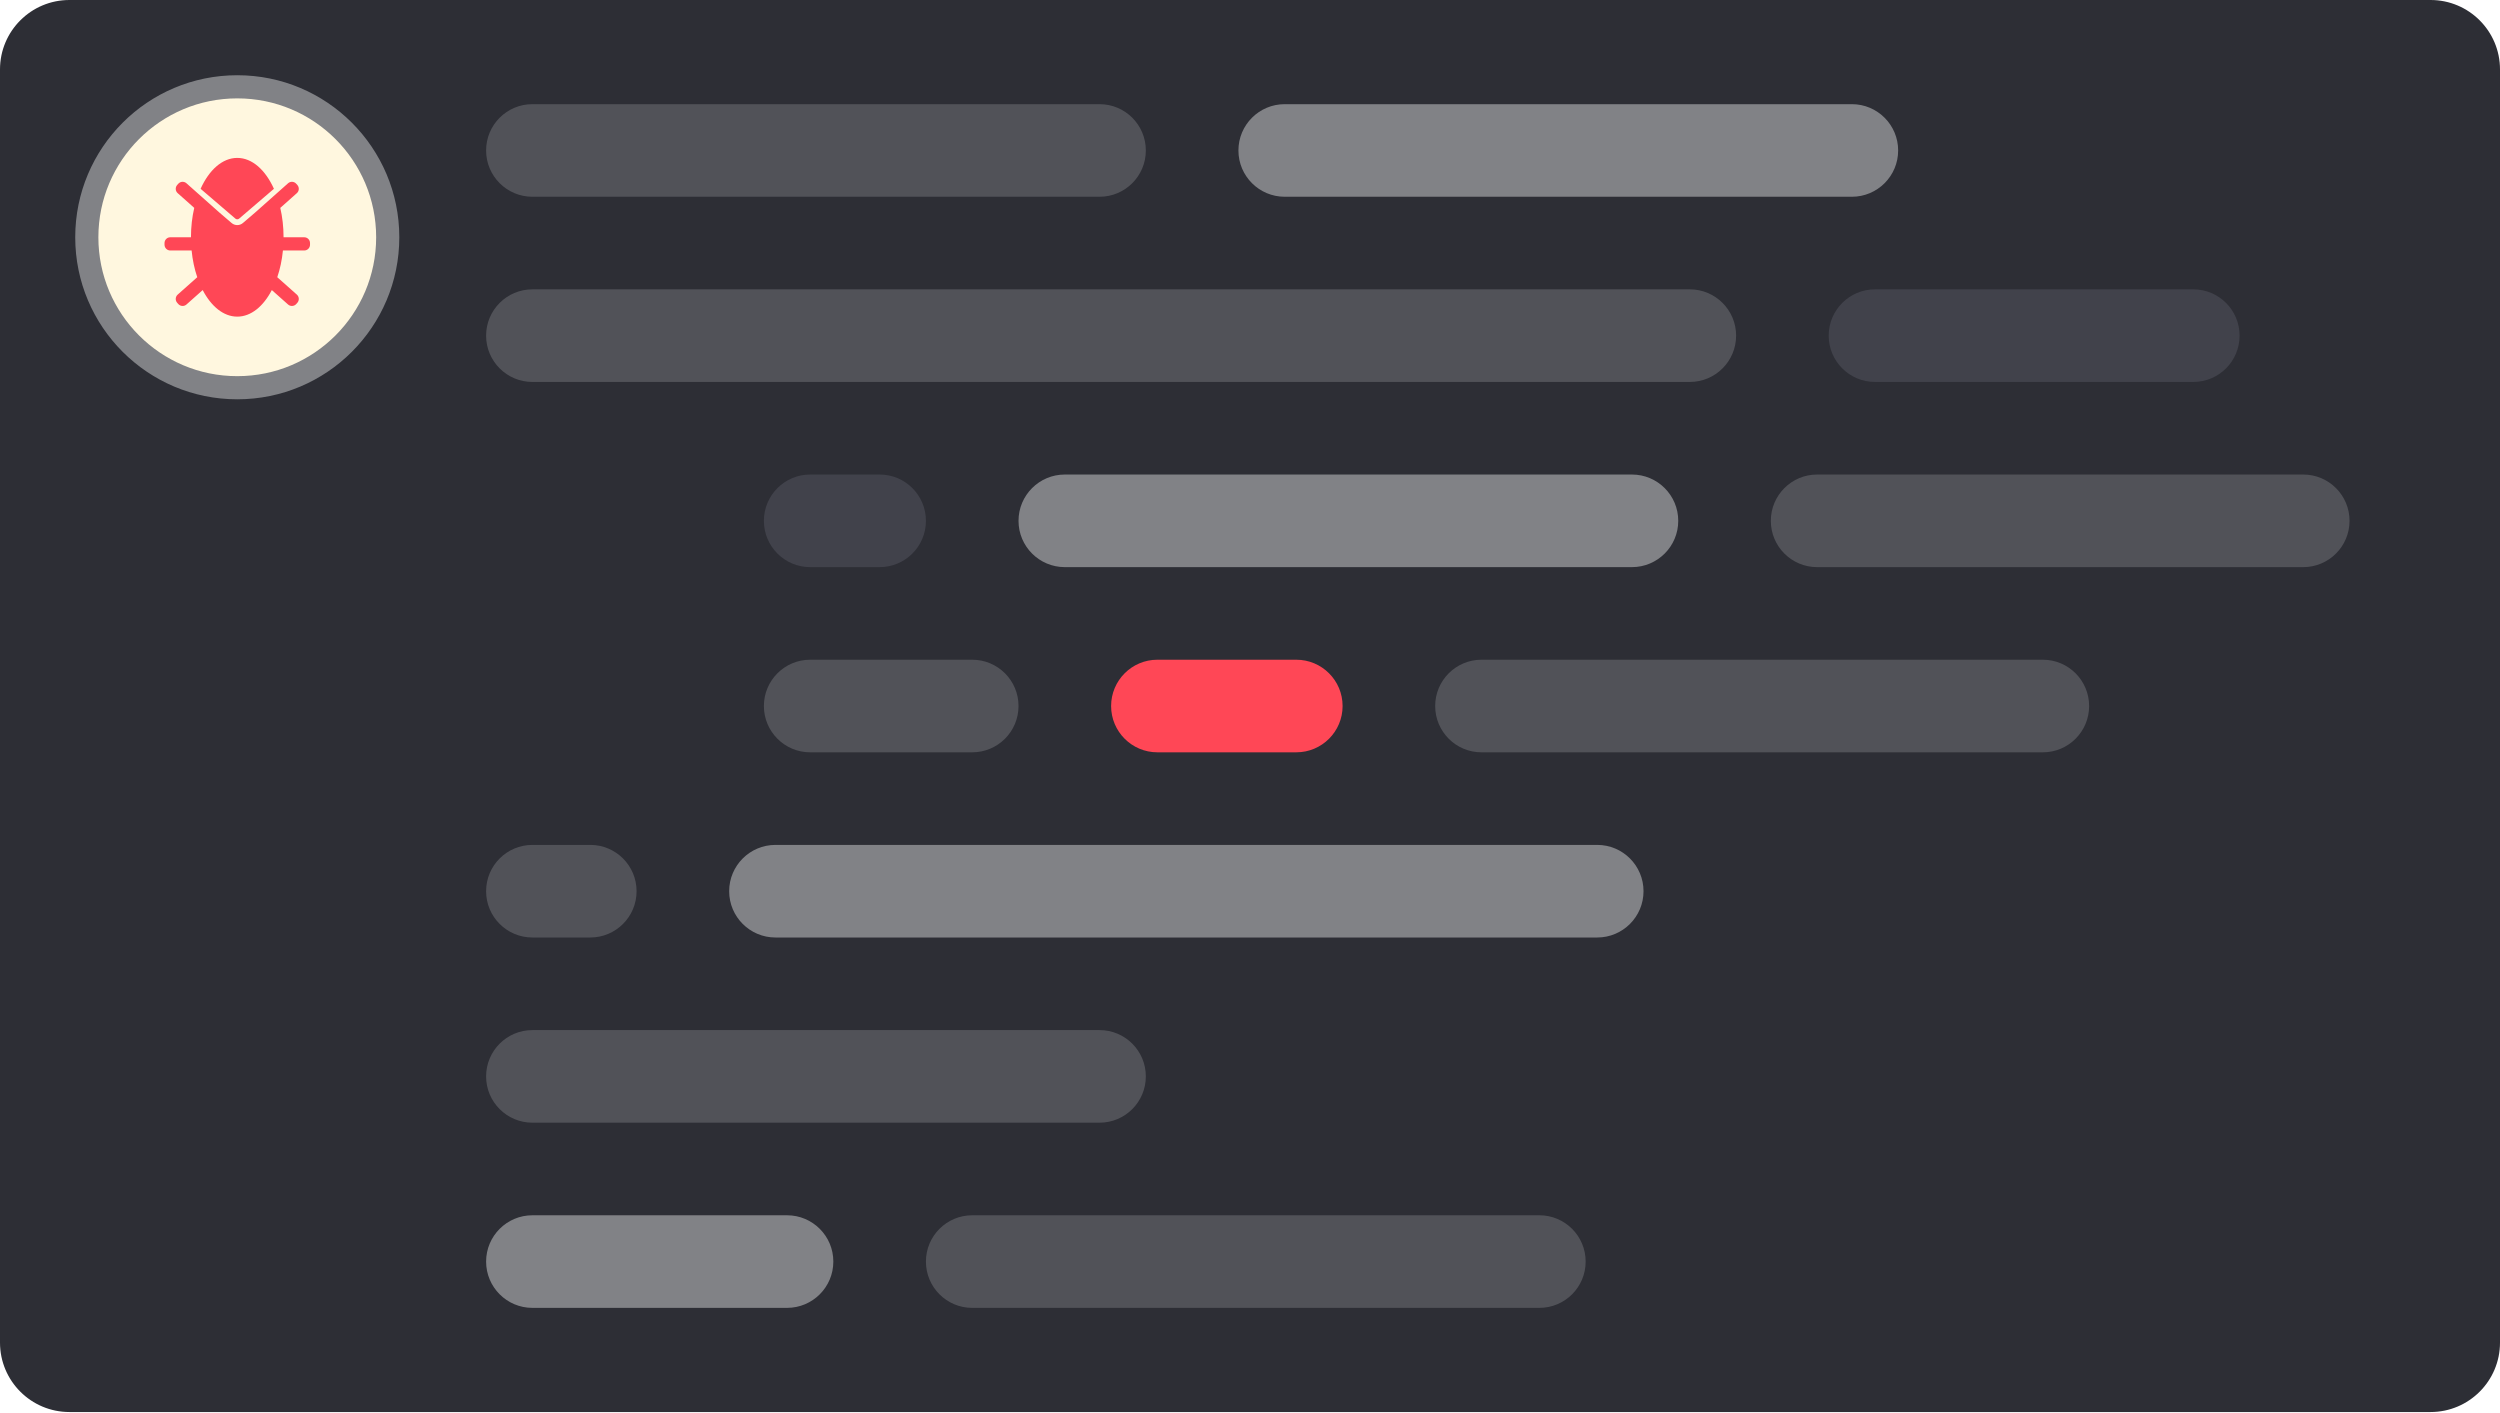
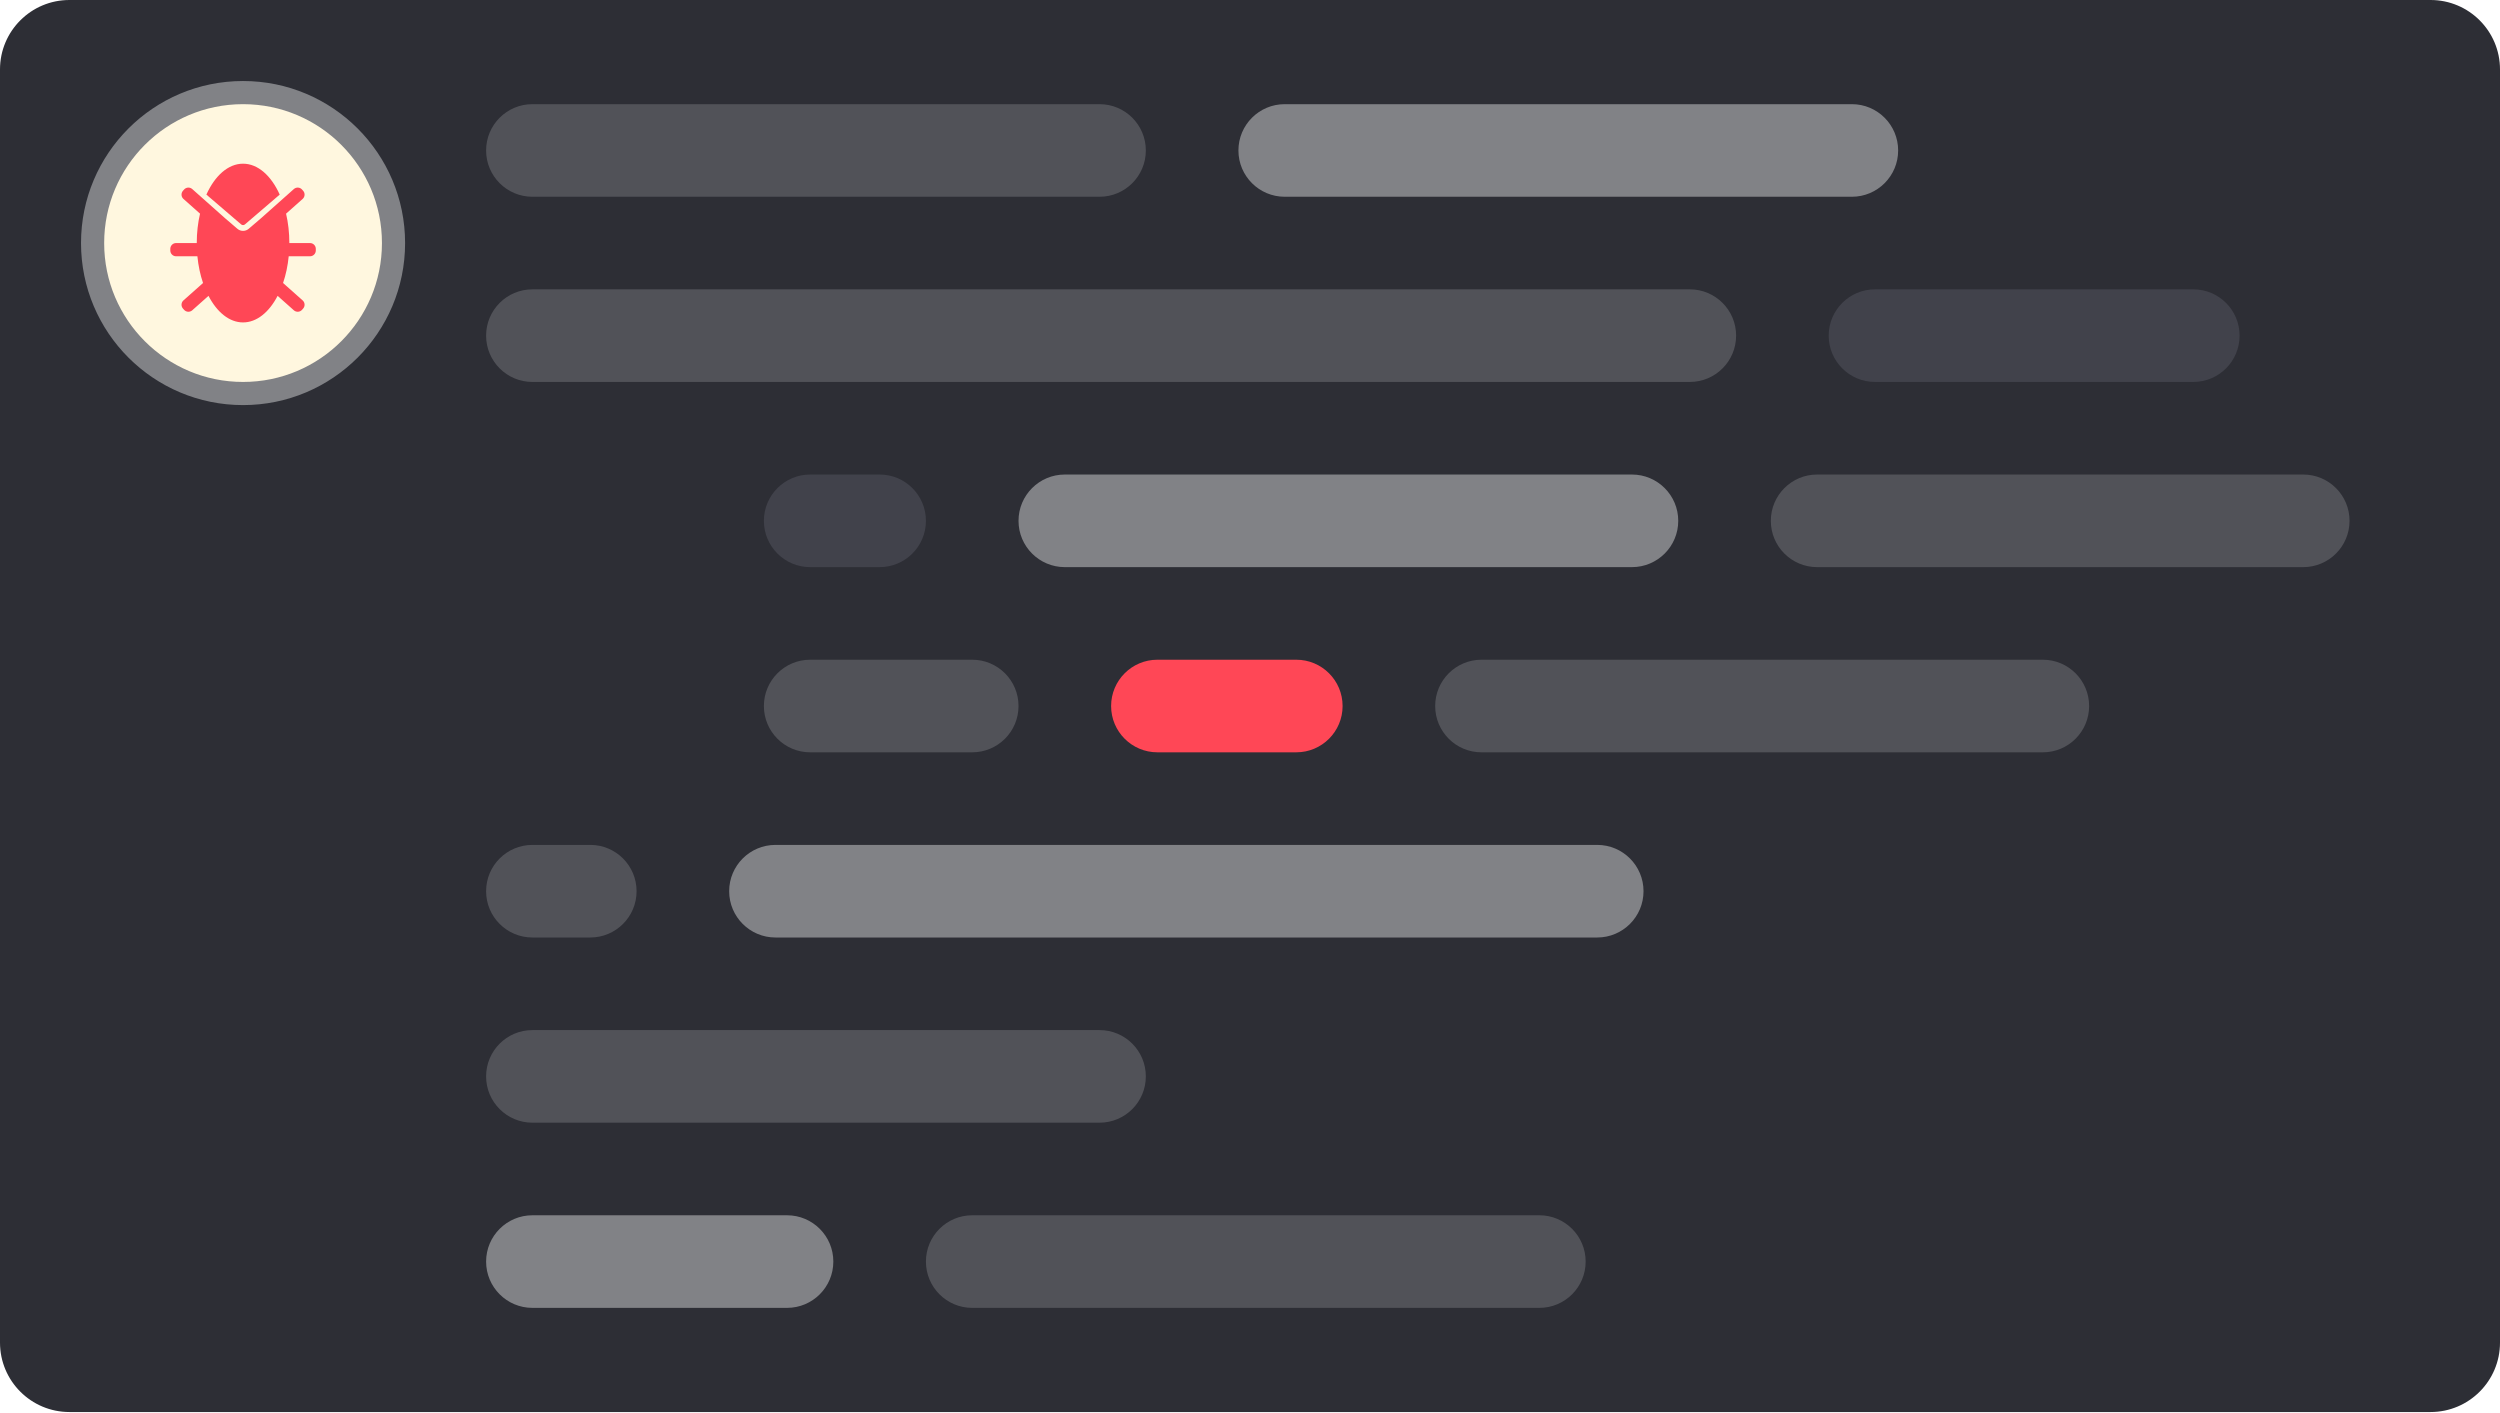
<svg xmlns="http://www.w3.org/2000/svg" width="432" height="244" viewBox="0 0 432 244" fill="none">
  <rect width="432" height="244" rx="12" transform="matrix(-1 0 0 1 432 0)" fill="#2D2E35" />
-   <rect x="15" y="15" width="52" height="52" rx="26" fill="#FFF7DF" />
-   <path fill-rule="evenodd" clip-rule="evenodd" d="M48.889 43.286C48.726 44.945 48.39 46.503 47.913 47.903L51.297 50.91C51.709 51.277 51.747 51.909 51.38 52.322L51.19 52.536C50.823 52.949 50.191 52.986 49.778 52.619L46.972 50.124C45.507 52.941 43.374 54.715 40.999 54.715C38.624 54.715 36.492 52.941 35.026 50.124L32.22 52.619C31.807 52.986 31.175 52.949 30.808 52.536L30.619 52.322C30.252 51.909 30.289 51.277 30.702 50.91L34.085 47.903C33.608 46.503 33.272 44.945 33.11 43.286H29.428C28.875 43.286 28.428 42.838 28.428 42.286V42C28.428 41.448 28.875 41 29.428 41L32.999 41C32.999 39.206 33.2 37.493 33.566 35.922L30.702 33.376C30.289 33.009 30.252 32.377 30.619 31.964L30.808 31.751C31.175 31.338 31.807 31.301 32.22 31.668L37.909 36.725L40.023 38.536C40.585 39.018 41.414 39.018 41.975 38.536L44.089 36.725L49.778 31.668C50.191 31.301 50.823 31.338 51.19 31.751L51.38 31.964C51.747 32.377 51.709 33.009 51.297 33.376L48.433 35.922C48.798 37.493 48.999 39.206 48.999 41L52.571 41C53.123 41 53.571 41.448 53.571 42V42.286C53.571 42.838 53.123 43.286 52.571 43.286H48.889ZM40.674 37.777L34.663 32.626C36.127 29.378 38.42 27.286 40.999 27.286C43.578 27.286 45.872 29.378 47.335 32.626L41.325 37.777C41.137 37.938 40.861 37.938 40.674 37.777Z" fill="#FF4756" />
-   <rect x="15" y="15" width="52" height="52" rx="26" stroke="#818286" stroke-width="4" />
+   <rect x="16" y="16" width="52" height="52" rx="26" fill="#FFF7DF" />
+   <path fill-rule="evenodd" clip-rule="evenodd" d="M49.889 44.286C49.726 45.945 49.39 47.503 48.913 48.903L52.297 51.91C52.709 52.277 52.747 52.909 52.38 53.322L52.19 53.536C51.823 53.949 51.191 53.986 50.778 53.619L47.972 51.124C46.507 53.941 44.374 55.715 41.999 55.715C39.624 55.715 37.492 53.941 36.026 51.124L33.22 53.619C32.807 53.986 32.175 53.949 31.808 53.536L31.619 53.322C31.252 52.909 31.289 52.277 31.702 51.91L35.085 48.903C34.608 47.503 34.272 45.945 34.11 44.286H30.428C29.875 44.286 29.428 43.838 29.428 43.286V43C29.428 42.448 29.875 42 30.428 42L33.999 42C33.999 40.206 34.2 38.493 34.566 36.922L31.702 34.376C31.289 34.009 31.252 33.377 31.619 32.964L31.808 32.751C32.175 32.338 32.807 32.301 33.22 32.668L38.909 37.725L41.023 39.536C41.585 40.018 42.414 40.018 42.975 39.536L45.089 37.725L50.778 32.668C51.191 32.301 51.823 32.338 52.19 32.751L52.38 32.964C52.747 33.377 52.709 34.009 52.297 34.376L49.433 36.922C49.798 38.493 49.999 40.206 49.999 42L53.571 42C54.123 42 54.571 42.448 54.571 43V43.286C54.571 43.838 54.123 44.286 53.571 44.286H49.889ZM41.674 38.777L35.663 33.626C37.127 30.378 39.42 28.286 41.999 28.286C44.578 28.286 46.872 30.378 48.335 33.626L42.325 38.777C42.137 38.938 41.861 38.938 41.674 38.777Z" fill="#FF4756" />
+   <rect x="16" y="16" width="52" height="52" rx="26" stroke="#818286" stroke-width="4" />
  <rect width="114" height="16" rx="8" transform="matrix(-1 0 0 1 198 18)" fill="#515258" />
  <rect width="114" height="16" rx="8" transform="matrix(-1 0 0 1 328 18)" fill="#818286" />
  <rect width="216" height="16" rx="8" transform="matrix(-1 0 0 1 300 50)" fill="#515258" />
  <rect width="71" height="16" rx="8" transform="matrix(-1 0 0 1 387 50)" fill="#41424B" />
  <rect width="28" height="16" rx="8" transform="matrix(-1 0 0 1 160 82)" fill="#41424B" />
  <rect width="114" height="16" rx="8" transform="matrix(-1 0 0 1 290 82)" fill="#818286" />
  <rect width="100" height="16" rx="8" transform="matrix(-1 0 0 1 406 82)" fill="#515258" />
  <rect width="44" height="16" rx="8" transform="matrix(-1 0 0 1 176 114)" fill="#515258" />
  <rect width="40" height="16" rx="8" transform="matrix(-1 0 0 1 232 114)" fill="#FF4756" />
  <rect width="113" height="16" rx="8" transform="matrix(-1 0 0 1 361 114)" fill="#515258" />
  <rect width="26" height="16" rx="8" transform="matrix(-1 0 0 1 110 146)" fill="#515258" />
  <rect width="158" height="16" rx="8" transform="matrix(-1 0 0 1 284 146)" fill="#818286" />
  <rect width="114" height="16" rx="8" transform="matrix(-1 0 0 1 198 178)" fill="#515258" />
  <rect width="60" height="16" rx="8" transform="matrix(-1 0 0 1 144 210)" fill="#818286" />
  <rect width="114" height="16" rx="8" transform="matrix(-1 0 0 1 274 210)" fill="#515258" />
</svg>
